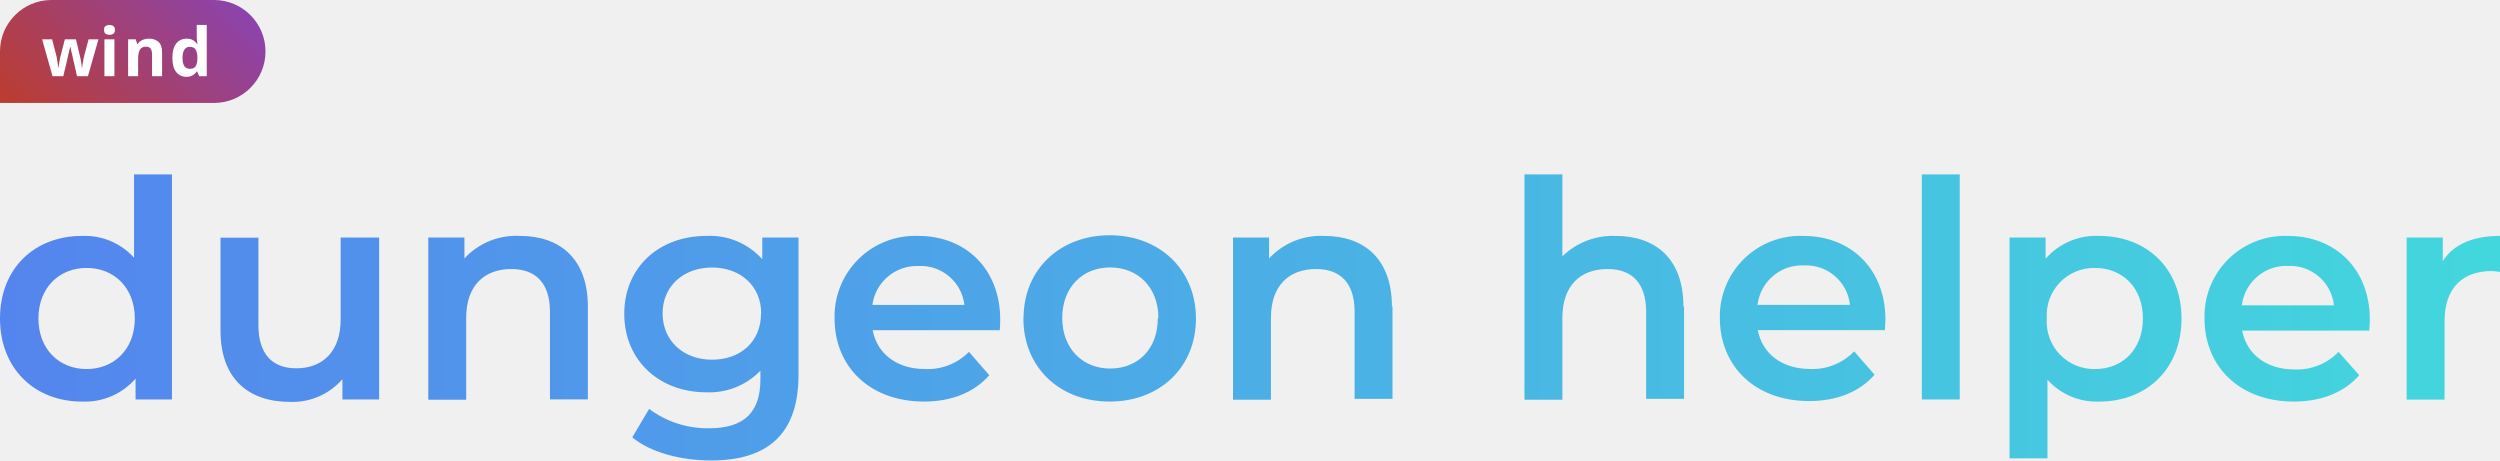
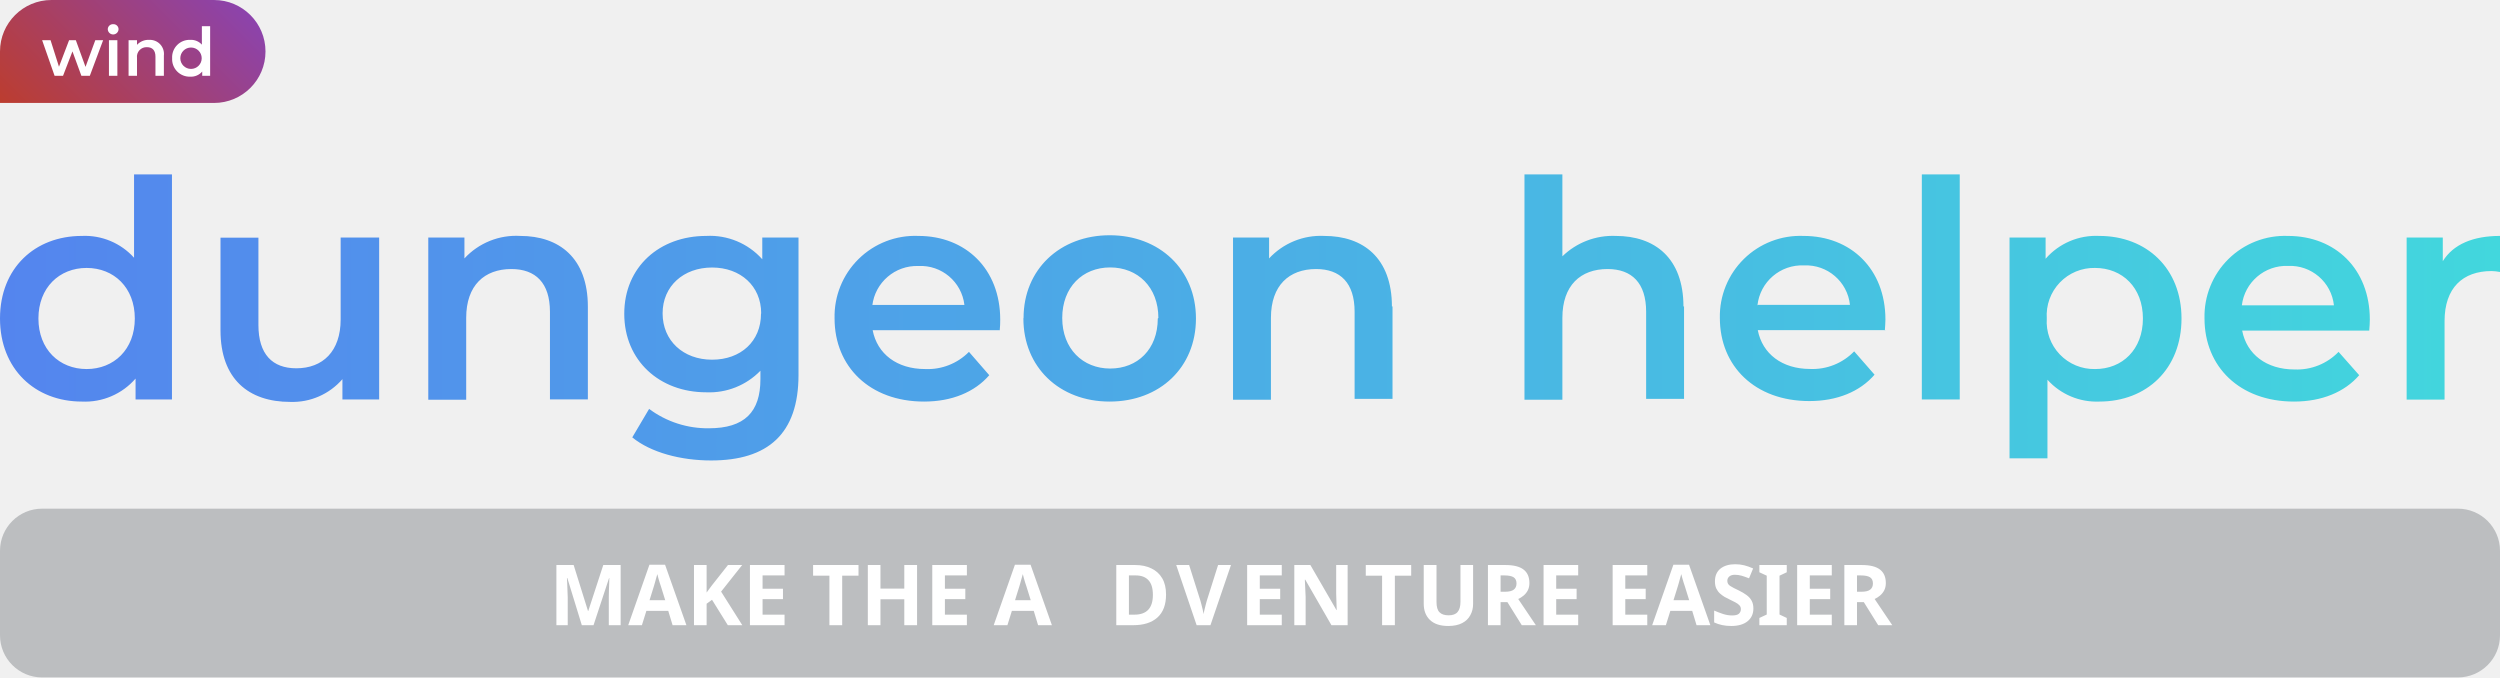
- <svg xmlns="http://www.w3.org/2000/svg" viewBox="0 0 296.71 54.65">
+ <svg xmlns="http://www.w3.org/2000/svg" viewBox="0 0 296.71 80.41">
  <defs>
-     <style>.cls-1{fill:url(#linear-gradient);}.cls-2{font-size:8px;fill:#fff;font-family:Montserrat-SemiBold, Montserrat;font-weight:600;}.cls-3{letter-spacing:0em;}.cls-4{fill:url(#New_Gradient_Swatch);}</style>
+     <style>.cls-1{fill:url(#linear-gradient);}.cls-2,.cls-5{fill:#fff;}.cls-3{fill:url(#New_Gradient_Swatch);}.cls-4{fill:#bcbec0;}.cls-5{font-size:10px;font-family:Montserrat-ExtraBold, Montserrat;font-weight:800;}.cls-6{letter-spacing:-0.02em;}.cls-7{letter-spacing:-0.01em;}.cls-8{letter-spacing:-0.01em;}</style>
    <linearGradient id="linear-gradient" x1="4.82" y1="17.05" x2="24.9" y2="-3.03" gradientUnits="userSpaceOnUse">
      <stop offset="0" stop-color="#bc3d2f" />
      <stop offset="1" stop-color="#8c43ac" />
    </linearGradient>
    <linearGradient id="New_Gradient_Swatch" y1="37.68" x2="296.71" y2="37.68" gradientUnits="userSpaceOnUse">
      <stop offset="0" stop-color="#5485ee" />
      <stop offset="1" stop-color="#42d7dd" />
    </linearGradient>
  </defs>
  <g id="Layer_2" data-name="Layer 2">
    <g id="Layer_1-2" data-name="Layer 1">
      <path class="cls-1" d="M6.11,0H25.4a6.11,6.11,0,0,1,6.11,6.11v0a6.11,6.11,0,0,1-6.11,6.11H0a0,0,0,0,1,0,0V6.11A6.11,6.11,0,0,1,6.11,0Z" />
-       <text class="cls-2" transform="translate(4.92 9.04)">wi<tspan class="cls-3" x="9.66" y="0">n</tspan>
-         <tspan x="15.18" y="0">d</tspan>
+       <path class="cls-2" d="M12.24,4.77,10.66,9h-1L8.6,6.1,7.48,9h-1L5,4.77h1L7,7.92,8.2,4.77H9l1.15,3.17,1.16-3.17Z" />
+       <path class="cls-2" d="M12.79,3.47a.61.61,0,0,1,.64-.6.6.6,0,0,1,.64.58.64.64,0,0,1-1.28,0Zm.14,1.3h1V9h-1Z" />
+       <path class="cls-2" d="M19.45,6.6V9h-1V6.72c0-.76-.38-1.12-1-1.12a1.13,1.13,0,0,0-1.19,1.28V9h-1V4.77h1v.55a1.86,1.86,0,0,1,1.47-.59A1.67,1.67,0,0,1,19.45,6.6Z" />
+       <path class="cls-2" d="M24.94,3.11V9H24V8.49a1.74,1.74,0,0,1-1.41.61,2.08,2.08,0,0,1-2.16-2.19,2.07,2.07,0,0,1,2.16-2.18,1.73,1.73,0,0,1,1.37.57V3.11Zm-1,3.8a1.27,1.27,0,1,0-2.54,0,1.27,1.27,0,1,0,2.54,0Z" />
+       <path class="cls-3" d="M20.41,20.7V47.41H16.09V44.93a7.93,7.93,0,0,1-6.37,2.73C4.14,47.66,0,43.78,0,37.8S4.14,28,9.72,28a7.85,7.85,0,0,1,6.19,2.59V20.7ZM16,37.8c0-3.67-2.48-6-5.72-6s-5.72,2.34-5.72,6,2.48,6,5.72,6S16,41.47,16,37.8Zm29-9.61V47.41H40.64V45a7.84,7.84,0,0,1-6.19,2.7c-4.93,0-8.28-2.7-8.28-8.49v-11h4.5V38.56c0,3.49,1.66,5.15,4.5,5.15,3.13,0,5.26-2,5.26-5.8V28.19ZM69.77,36.4v11h-4.5V37c0-3.42-1.7-5.07-4.58-5.07-3.2,0-5.36,1.94-5.36,5.79v9.72h-4.5V28.19h4.29v2.48A8.35,8.35,0,0,1,61.74,28C66.35,28,69.77,30.6,69.77,36.4Zm25-8.21V44.5c0,7-3.64,10.15-10.37,10.15-3.6,0-7.16-.94-9.36-2.74l2-3.38a11.63,11.63,0,0,0,7.09,2.3c4.25,0,6.12-1.94,6.12-5.83V44a8.45,8.45,0,0,1-6.44,2.56c-5.51,0-9.72-3.74-9.72-9.32S78.3,28,83.81,28a8.32,8.32,0,0,1,6.66,2.77V28.19Zm-4.43,9c0-3.24-2.45-5.44-5.83-5.44s-5.87,2.2-5.87,5.44,2.45,5.5,5.87,5.5S90.32,40.5,90.32,37.23Zm28.33,2H103.57c.54,2.81,2.88,4.61,6.23,4.61A6.87,6.87,0,0,0,115,41.76l2.41,2.77c-1.73,2-4.43,3.13-7.74,3.13-6.44,0-10.62-4.14-10.62-9.86A9.56,9.56,0,0,1,109,28c5.61,0,9.71,3.92,9.71,9.93C118.72,38.27,118.69,38.81,118.65,39.24Zm-15.12-3h10.91A5.23,5.23,0,0,0,109,31.57,5.33,5.33,0,0,0,103.53,36.25Zm17.93,1.55c0-5.76,4.32-9.82,10.23-9.82S141.94,32,141.94,37.8s-4.28,9.86-10.25,9.86S121.46,43.56,121.46,37.8Zm16,0c0-3.67-2.45-6-5.72-6s-5.69,2.34-5.69,6,2.45,6,5.69,6S137.41,41.47,137.41,37.8Zm27.79-1.4v11h-4.5V37c0-3.42-1.69-5.07-4.57-5.07-3.2,0-5.36,1.94-5.36,5.79v9.72h-4.5V28.19h4.28v2.48A8.37,8.37,0,0,1,157.17,28C161.78,28,165.2,30.6,165.2,36.4Zm34.6,0v11h-4.5V37c0-3.42-1.7-5.07-4.58-5.07-3.2,0-5.36,1.94-5.36,5.79v9.72h-4.5V20.7h4.5v9.72A8.58,8.58,0,0,1,191.77,28C196.38,28,199.8,30.6,199.8,36.4Zm23.9,2.84H208.62c.54,2.81,2.88,4.61,6.22,4.61a6.86,6.86,0,0,0,5.22-2.09l2.42,2.77c-1.73,2-4.43,3.13-7.74,3.13-6.45,0-10.62-4.14-10.62-9.86A9.55,9.55,0,0,1,214.05,28c5.62,0,9.72,3.92,9.72,9.93C223.77,38.27,223.73,38.81,223.7,39.24Zm-15.12-3h10.91a5.24,5.24,0,0,0-5.44-4.68A5.32,5.32,0,0,0,208.58,36.25ZM228.09,20.7h4.5V47.41h-4.5Zm30.82,17.1c0,6-4.14,9.86-9.76,9.86A7.85,7.85,0,0,1,243,45.07V54.4h-4.5V28.19h4.28v2.52A7.93,7.93,0,0,1,249.15,28C254.77,28,258.91,31.86,258.91,37.8Zm-4.58,0c0-3.67-2.44-6-5.68-6a5.62,5.62,0,0,0-5.73,6,5.62,5.62,0,0,0,5.73,6C251.89,43.81,254.33,41.47,254.33,37.8Zm26.86,1.44H266.11c.54,2.81,2.88,4.61,6.22,4.61a6.86,6.86,0,0,0,5.22-2.09L280,44.53c-1.73,2-4.43,3.13-7.74,3.13-6.45,0-10.62-4.14-10.62-9.86A9.55,9.55,0,0,1,271.54,28c5.62,0,9.72,3.92,9.72,9.93C281.26,38.27,281.23,38.81,281.19,39.24Zm-15.12-3H277a5.24,5.24,0,0,0-5.44-4.68A5.32,5.32,0,0,0,266.07,36.25ZM296.71,28v4.28a6,6,0,0,0-1-.11c-3.42,0-5.58,2-5.58,5.94v9.32h-4.5V28.19h4.29V31C291.16,29,293.5,28,296.71,28Z" />
+       <rect class="cls-4" y="60.37" width="296.71" height="20.03" rx="5" />
+       <text class="cls-5" transform="translate(65.13 74.2)">MAKE THE A<tspan class="cls-6" x="66.45" y="0">D</tspan>
+         <tspan class="cls-7" x="74.47" y="0">V</tspan>
+         <tspan x="81.98" y="0">EN</tspan>
+         <tspan class="cls-8" x="96.76" y="0">T</tspan>
+         <tspan x="103" y="0">URE EASIER</tspan>
      </text>
-       <path class="cls-4" d="M20.41,20.7V47.41H16.09V44.93a7.93,7.93,0,0,1-6.37,2.73C4.14,47.66,0,43.78,0,37.8S4.14,28,9.72,28a7.85,7.85,0,0,1,6.19,2.59V20.7ZM16,37.8c0-3.67-2.48-6-5.72-6s-5.72,2.34-5.72,6,2.48,6,5.72,6S16,41.47,16,37.8Zm29-9.61V47.41H40.64V45a7.84,7.84,0,0,1-6.19,2.7c-4.93,0-8.28-2.7-8.28-8.49v-11h4.5V38.56c0,3.49,1.66,5.15,4.5,5.15,3.13,0,5.26-2,5.26-5.8V28.19ZM69.77,36.4v11h-4.5V37c0-3.42-1.7-5.07-4.58-5.07-3.2,0-5.36,1.94-5.36,5.79v9.72h-4.5V28.19h4.29v2.48A8.35,8.35,0,0,1,61.74,28C66.35,28,69.77,30.6,69.77,36.4Zm25-8.21V44.5c0,7-3.64,10.15-10.37,10.15-3.6,0-7.16-.94-9.36-2.74l2-3.38a11.63,11.63,0,0,0,7.09,2.3c4.25,0,6.12-1.94,6.12-5.83V44a8.45,8.45,0,0,1-6.44,2.56c-5.51,0-9.72-3.74-9.72-9.32S78.3,28,83.81,28a8.32,8.32,0,0,1,6.66,2.77V28.19Zm-4.43,9c0-3.24-2.45-5.44-5.83-5.44s-5.87,2.2-5.87,5.44,2.45,5.5,5.87,5.5S90.32,40.5,90.32,37.23Zm28.33,2H103.57c.54,2.81,2.88,4.61,6.23,4.61A6.87,6.87,0,0,0,115,41.76l2.41,2.77c-1.73,2-4.43,3.13-7.74,3.13-6.44,0-10.62-4.14-10.62-9.86A9.56,9.56,0,0,1,109,28c5.61,0,9.71,3.92,9.71,9.93C118.72,38.27,118.69,38.81,118.65,39.24Zm-15.12-3h10.91A5.23,5.23,0,0,0,109,31.57,5.33,5.33,0,0,0,103.53,36.25Zm17.93,1.55c0-5.76,4.32-9.82,10.23-9.82S141.94,32,141.94,37.8s-4.28,9.86-10.25,9.86S121.46,43.56,121.46,37.8Zm16,0c0-3.67-2.45-6-5.72-6s-5.69,2.34-5.69,6,2.45,6,5.69,6S137.41,41.47,137.41,37.8Zm27.79-1.4v11h-4.5V37c0-3.42-1.69-5.07-4.57-5.07-3.2,0-5.36,1.94-5.36,5.79v9.72h-4.5V28.19h4.28v2.48A8.37,8.37,0,0,1,157.17,28C161.78,28,165.2,30.6,165.2,36.4Zm34.6,0v11h-4.5V37c0-3.42-1.7-5.07-4.58-5.07-3.2,0-5.36,1.94-5.36,5.79v9.72h-4.5V20.7h4.5v9.72A8.58,8.58,0,0,1,191.77,28C196.38,28,199.8,30.6,199.8,36.4Zm23.9,2.84H208.62c.54,2.81,2.88,4.61,6.22,4.61a6.86,6.86,0,0,0,5.22-2.09l2.42,2.77c-1.73,2-4.43,3.13-7.74,3.13-6.45,0-10.62-4.14-10.62-9.86A9.55,9.55,0,0,1,214.05,28c5.62,0,9.72,3.92,9.72,9.93C223.77,38.27,223.73,38.81,223.7,39.24Zm-15.12-3h10.91a5.24,5.24,0,0,0-5.44-4.68A5.32,5.32,0,0,0,208.58,36.25ZM228.09,20.7h4.5V47.41h-4.5Zm30.82,17.1c0,6-4.14,9.86-9.76,9.86A7.85,7.85,0,0,1,243,45.07V54.4h-4.5V28.19h4.28v2.52A7.93,7.93,0,0,1,249.15,28C254.77,28,258.91,31.86,258.91,37.8Zm-4.58,0c0-3.67-2.44-6-5.68-6a5.62,5.62,0,0,0-5.73,6,5.62,5.62,0,0,0,5.73,6C251.89,43.81,254.33,41.47,254.33,37.8Zm26.86,1.44H266.11c.54,2.81,2.88,4.61,6.22,4.61a6.86,6.86,0,0,0,5.22-2.09L280,44.53c-1.73,2-4.43,3.13-7.74,3.13-6.45,0-10.62-4.14-10.62-9.86A9.55,9.55,0,0,1,271.54,28c5.62,0,9.72,3.92,9.72,9.93C281.26,38.27,281.23,38.81,281.19,39.24Zm-15.12-3H277a5.24,5.24,0,0,0-5.44-4.68A5.32,5.32,0,0,0,266.07,36.25ZM296.71,28v4.28a6,6,0,0,0-1-.11c-3.42,0-5.58,2-5.58,5.94v9.32h-4.5V28.19h4.29V31C291.16,29,293.5,28,296.71,28Z" />
    </g>
  </g>
</svg>
